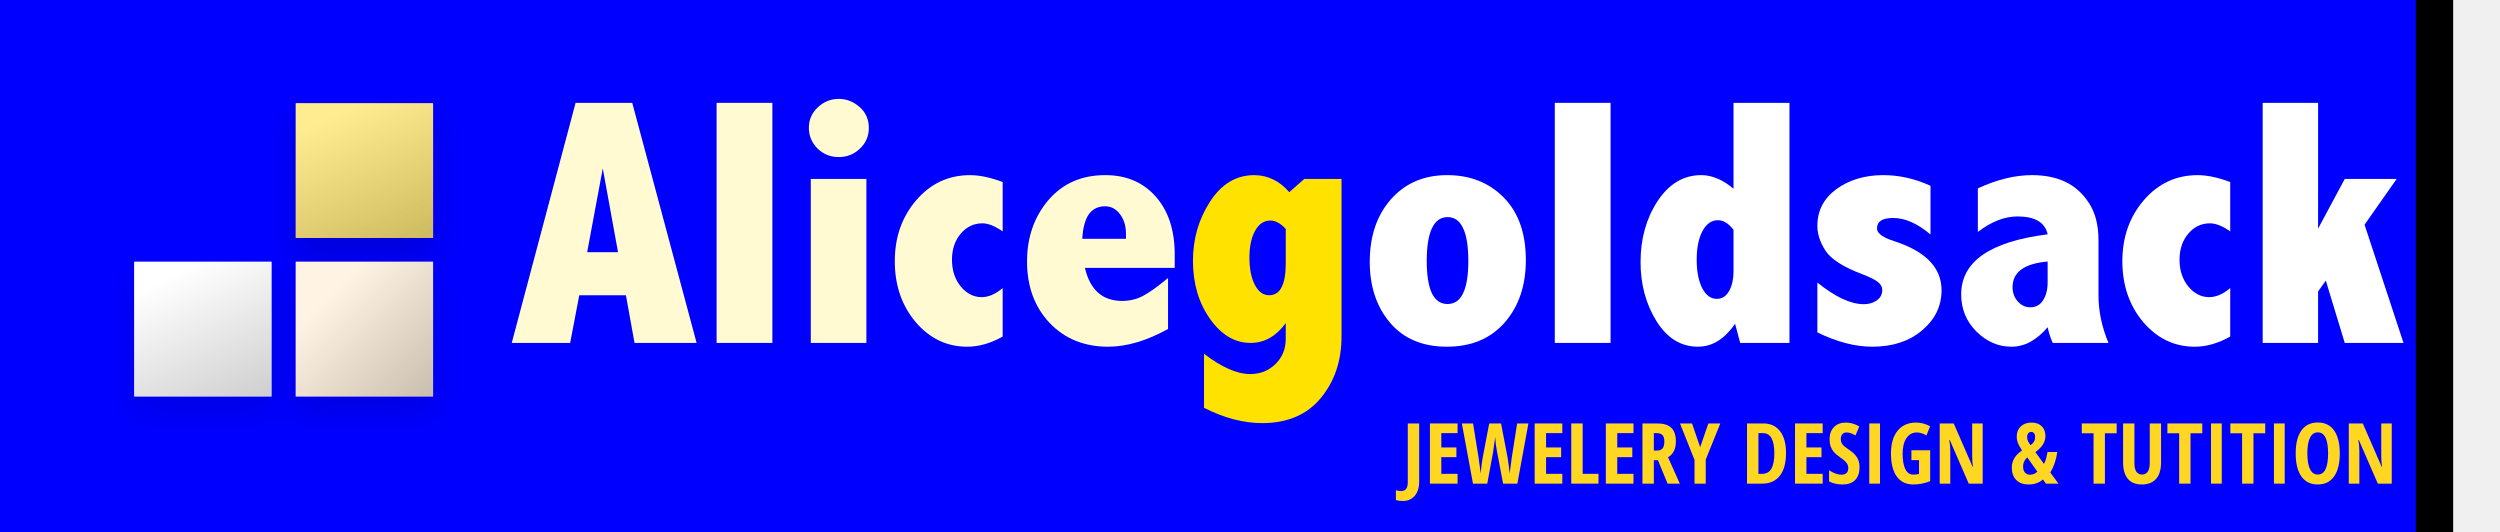
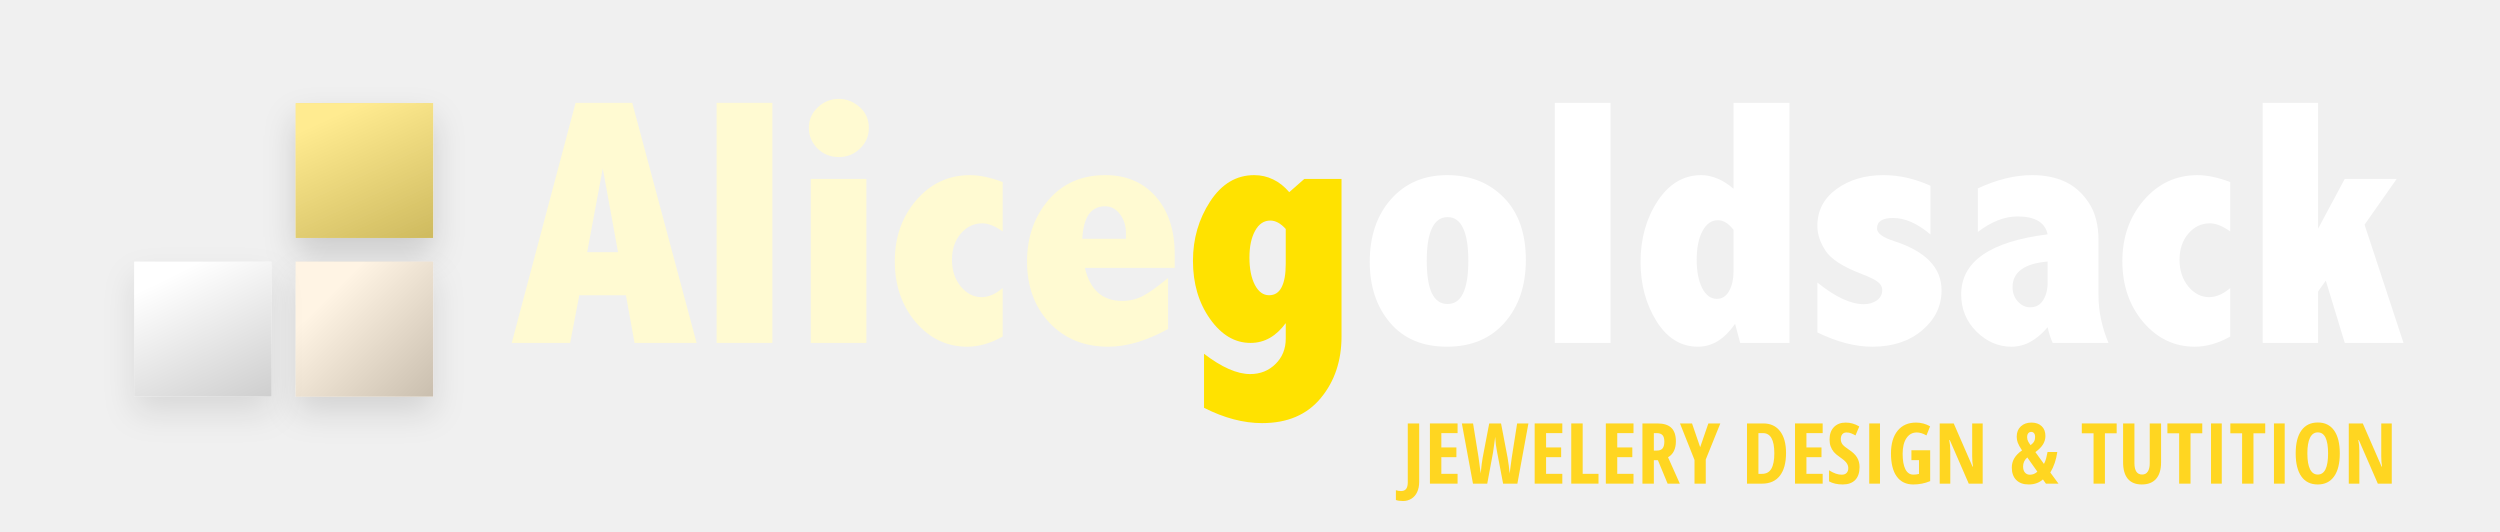
<svg xmlns="http://www.w3.org/2000/svg" xmlns:xlink="http://www.w3.org/1999/xlink" width="315px" height="67px" viewBox="0 0 315 67" version="1.1" id="svg2">
  <defs id="defs8">
    <linearGradient x1="28.5" y1="0" x2="49.715" y2="45.162" id="linearGradient-1" gradientUnits="userSpaceOnUse">
      <stop stop-color="#FFFFFF" stop-opacity="0.5" offset="0%" id="stop11" />
      <stop stop-color="#000000" stop-opacity="0.5" offset="100%" id="stop13" />
    </linearGradient>
    <filter x="-50%" y="-50%" width="200%" height="200%" filterUnits="objectBoundingBox" id="filter-2">
      <feOffset dx="0" dy="2" in="SourceAlpha" result="shadowOffsetOuter1" id="feOffset16" />
      <feGaussianBlur stdDeviation="2" in="shadowOffsetOuter1" result="shadowBlurOuter1" id="feGaussianBlur18" />
      <feColorMatrix values="0 0 0 0 0   0 0 0 0 0   0 0 0 0 0  0 0 0 0.155 0" in="shadowBlurOuter1" type="matrix" result="shadowMatrixOuter1" id="feColorMatrix20" />
      <feMerge id="feMerge22">
        <feMergeNode in="shadowMatrixOuter1" id="feMergeNode24" />
        <feMergeNode in="SourceGraphic" id="feMergeNode26" />
      </feMerge>
    </filter>
    <rect id="path-3" x="20" y="0" width="17" height="17" />
    <linearGradient x1="28.5" y1="20" x2="59.321" y2="50.319" id="linearGradient-4" gradientUnits="userSpaceOnUse">
      <stop stop-color="#FFFFFF" stop-opacity="0.5" offset="0%" id="stop30" />
      <stop stop-color="#000000" stop-opacity="0.5" offset="100%" id="stop32" />
    </linearGradient>
    <filter x="-50%" y="-50%" width="200%" height="200%" filterUnits="objectBoundingBox" id="filter-5">
      <feOffset dx="0" dy="2" in="SourceAlpha" result="shadowOffsetOuter1" id="feOffset35" />
      <feGaussianBlur stdDeviation="2" in="shadowOffsetOuter1" result="shadowBlurOuter1" id="feGaussianBlur37" />
      <feColorMatrix values="0 0 0 0 0   0 0 0 0 0   0 0 0 0 0  0 0 0 0.119 0" in="shadowBlurOuter1" type="matrix" result="shadowMatrixOuter1" id="feColorMatrix39" />
      <feMerge id="feMerge41">
        <feMergeNode in="shadowMatrixOuter1" id="feMergeNode43" />
        <feMergeNode in="SourceGraphic" id="feMergeNode45" />
      </feMerge>
    </filter>
    <rect id="path-6" x="20" y="20" width="17" height="17" />
    <linearGradient x1="8.5" y1="20" x2="31.071" y2="65.022" id="linearGradient-7" gradientUnits="userSpaceOnUse">
      <stop stop-color="#FFFFFF" stop-opacity="0.5" offset="0%" id="stop49" />
      <stop stop-color="#000000" stop-opacity="0.5" offset="100%" id="stop51" />
    </linearGradient>
    <filter x="-50%" y="-50%" width="200%" height="200%" filterUnits="objectBoundingBox" id="filter-8">
      <feOffset dx="0" dy="2" in="SourceAlpha" result="shadowOffsetOuter1" id="feOffset54" />
      <feGaussianBlur stdDeviation="2" in="shadowOffsetOuter1" result="shadowBlurOuter1" id="feGaussianBlur56" />
      <feColorMatrix values="0 0 0 0 0   0 0 0 0 0   0 0 0 0 0  0 0 0 0.099 0" in="shadowBlurOuter1" type="matrix" result="shadowMatrixOuter1" id="feColorMatrix58" />
      <feMerge id="feMerge60">
        <feMergeNode in="shadowMatrixOuter1" id="feMergeNode62" />
        <feMergeNode in="SourceGraphic" id="feMergeNode64" />
      </feMerge>
    </filter>
    <rect id="path-9" x="0" y="20" width="17" height="17" />
  </defs>
  <g id="Page-1" stroke="none" stroke-width="1" fill="none" fill-rule="evenodd">
-     <rect style="fill:#0000ff;fill-rule:evenodd;stroke:#000000;stroke-width:4.705px;stroke-linecap:butt;stroke-linejoin:miter;stroke-opacity:1" id="rect8183" width="480.572" height="88.265" x="-173.824" y="-14.495" />
    <g transform="scale(1.009531,0.9905587)" style="font-weight:bold;font-size:44.832px;font-family:'Abadi MT Condensed Extra Bold'" id="Alicegoldsack">
      <path d="m 71.839,13.082 7.071,0 8.034,30.537 -7.749,0 -1.073,-6.064 -5.823,0 -1.138,6.064 -7.29,0 7.968,-30.537 z m 3.393,8.34 -1.948,10.661 3.853,0 -1.904,-10.661 z" style="fill:#fffad2" id="path8239" />
      <path d="m 89.439,13.082 6.961,0 0,30.537 -6.961,0 0,-30.537 z" style="fill:#fffad2" id="path8241" />
      <path d="m 104.697,12.579 q 1.423,0 2.583,1.029 1.16,1.029 1.16,2.671 0,1.554 -1.116,2.627 -1.095,1.073 -2.627,1.073 -1.576,0 -2.671,-1.095 -1.073,-1.116 -1.073,-2.627 0,-1.532 1.116,-2.605 1.116,-1.073 2.627,-1.073 z m -3.502,10.179 6.939,0 0,20.862 -6.939,0 0,-20.862 z" style="fill:#fffad2" id="path8243" />
      <path d="m 125.143,42.81 q -2.255,1.292 -4.422,1.292 -3.809,0 -6.436,-3.13 -2.605,-3.152 -2.605,-7.749 0,-4.575 2.671,-7.749 2.693,-3.196 6.72,-3.196 1.773,0 4.072,0.876 l 0,6.283 q -1.423,-1.029 -2.539,-1.029 -1.598,0 -2.693,1.313 -1.095,1.313 -1.095,3.327 0,2.014 1.095,3.393 1.116,1.357 2.605,1.357 1.292,0 2.627,-1.16 l 0,6.173 z" style="fill:#fffad2" id="path8245" />
      <path d="m 145.785,41.846 q -4.006,2.255 -7.465,2.255 -4.509,0 -7.333,-3.043 -2.802,-3.043 -2.802,-7.793 0,-4.597 2.649,-7.793 2.671,-3.196 7.114,-3.196 3.94,0 6.304,2.736 2.364,2.736 2.364,7.333 l 0,1.729 -11.208,0 q 0.482,2.101 1.642,3.152 1.16,1.051 2.999,1.051 1.423,0 2.605,-0.635 1.182,-0.635 3.13,-2.277 l 0,6.48 z m -5.254,-11.471 0,-0.7 q 0,-1.423 -0.744,-2.43 -0.744,-1.007 -1.861,-1.007 -1.313,0 -2.036,1.029 -0.701,1.029 -0.81,3.108 l 5.451,0 z" style="fill:#fffad2" id="path8247" />
      <path d="m 160.474,41.102 q -0.898,1.248 -1.992,1.883 -1.095,0.635 -2.408,0.635 -2.933,0 -5.057,-3.065 -2.123,-3.065 -2.123,-7.377 0,-4.203 2.145,-7.552 2.145,-3.349 5.495,-3.349 1.27,0 2.364,0.547 1.095,0.525 2.014,1.62 l 1.883,-1.686 4.641,0 0,20.03 q 0,4.663 -2.583,7.837 -2.583,3.196 -7.333,3.196 -3.481,0 -7.246,-1.948 l 0,-6.874 q 3.305,2.583 5.757,2.583 1.904,0 3.174,-1.292 1.27,-1.27 1.27,-3.218 l 0,-1.97 z m 0,-11.974 q -0.482,-0.547 -0.963,-0.81 -0.482,-0.263 -0.963,-0.263 -1.204,0 -1.904,1.313 -0.701,1.292 -0.701,3.393 0,2.145 0.679,3.481 0.679,1.313 1.773,1.313 1.051,0 1.554,-1.007 0.525,-1.007 0.525,-2.999 l 0,-4.422 z" style="fill:#ffe200" id="path8249" />
      <path d="m 180.613,22.276 q 4.312,0 7.071,2.846 2.758,2.846 2.758,7.968 0,4.86 -2.649,7.946 -2.649,3.065 -7.202,3.065 -4.553,0 -7.093,-3.043 -2.539,-3.043 -2.539,-7.749 0,-4.903 2.649,-7.968 2.671,-3.065 7.005,-3.065 z m 0.066,5.341 q -1.292,0 -1.948,1.401 -0.657,1.379 -0.657,4.159 0,2.736 0.635,4.115 0.657,1.379 1.948,1.379 1.313,0 1.948,-1.357 0.657,-1.379 0.657,-4.115 0,-2.802 -0.657,-4.181 -0.635,-1.401 -1.926,-1.401 z" style="fill:#ffffff" id="path8251" />
      <path d="m 194.054,13.082 6.961,0 0,30.537 -6.961,0 0,-30.537 z" style="fill:#ffffff" id="path8253" />
      <path d="m 216.361,13.082 6.983,0 0,30.537 -6.151,0 -0.635,-2.43 q -0.985,1.445 -2.145,2.189 -1.16,0.722 -2.496,0.722 -3.174,0 -5.166,-3.24 -1.992,-3.262 -1.992,-7.53 0,-4.444 2.123,-7.749 2.145,-3.305 5.451,-3.305 1.007,0 2.014,0.438 1.007,0.416 2.014,1.292 l 0,-10.923 z m 0,16.155 q -0.46,-0.613 -0.941,-0.919 -0.482,-0.306 -1.007,-0.306 -1.204,0 -1.926,1.379 -0.722,1.379 -0.722,3.656 0,2.189 0.679,3.59 0.701,1.379 1.839,1.379 0.985,0 1.532,-1.007 0.547,-1.029 0.547,-2.452 l 0,-5.319 z" style="fill:#ffffff" id="path8255" />
      <path d="m 226.825,35.936 q 3.349,2.758 5.801,2.758 0.941,0 1.62,-0.482 0.679,-0.503 0.679,-1.313 0,-0.613 -0.547,-1.029 -0.525,-0.438 -1.992,-1.007 -3.502,-1.357 -4.531,-2.955 -1.029,-1.598 -1.029,-3.174 0,-2.911 2.386,-4.685 2.408,-1.773 5.845,-1.773 2.977,0 5.889,1.357 l 0,6.195 q -2.43,-2.101 -4.663,-2.101 -1.007,0 -1.51,0.328 -0.503,0.328 -0.503,1.007 0,0.919 2.167,1.62 5.889,1.948 5.889,6.239 0,3.021 -2.43,5.101 -2.408,2.08 -6.217,2.08 -3.196,0 -6.852,-1.817 l 0,-6.348 z" style="fill:#ffffff" id="path8257" />
      <path d="m 246.854,23.962 q 3.568,-1.686 6.764,-1.686 2.364,0 4.115,0.832 1.773,0.832 2.977,2.693 1.204,1.861 1.204,4.75 l 0,7.005 q 0,3.043 1.248,6.064 l -6.961,0 q -0.394,-0.876 -0.635,-1.992 -1.029,1.226 -2.167,1.861 -1.116,0.613 -2.364,0.613 -2.43,0 -4.356,-1.926 -1.904,-1.948 -1.904,-4.728 0,-6.261 10.792,-7.64 -0.241,-1.138 -1.182,-1.707 -0.941,-0.569 -2.583,-0.569 -2.408,0 -4.947,1.97 l 0,-5.538 z m 8.712,9.304 q -4.378,0.394 -4.378,3.262 0,1.073 0.657,1.817 0.657,0.744 1.554,0.744 1.051,0 1.598,-0.898 0.569,-0.898 0.569,-2.255 l 0,-2.671 z" style="fill:#ffffff" id="path8259" />
      <path d="m 278.355,42.81 q -2.255,1.292 -4.422,1.292 -3.809,0 -6.436,-3.13 -2.605,-3.152 -2.605,-7.749 0,-4.575 2.671,-7.749 2.693,-3.196 6.72,-3.196 1.773,0 4.072,0.876 l 0,6.283 q -1.423,-1.029 -2.539,-1.029 -1.598,0 -2.693,1.313 -1.095,1.313 -1.095,3.327 0,2.014 1.095,3.393 1.116,1.357 2.605,1.357 1.292,0 2.627,-1.16 l 0,6.173 z" style="fill:#ffffff" id="path8261" />
      <path d="m 282.405,13.082 6.917,0 0,16.002 3.327,-6.326 6.48,0 -4.006,5.823 4.86,15.039 -7.333,0 -2.364,-7.924 -0.963,1.379 0,6.545 -6.917,0 0,-30.537 z" style="fill:#ffffff" id="path8263" />
    </g>
    <g id="JEWELERY-DESIGN-&amp;-TU" style="font-weight:bold;font-size:10.64px;font-family:'Open Sans Condensed';fill:#ffd621" transform="matrix(1.017749,0,0,0.9986215,-7.516014,5.016468)">
      <path id="path8133" d="m 181.073,58.192 q -0.551,0 -0.873,-0.13 l 0,-1.231 q 0.338,0.104 0.639,0.104 0.431,0 0.629,-0.275 0.203,-0.275 0.203,-0.821 l 0,-7.434 1.413,0 0,7.362 q 0,0.748 -0.255,1.299 -0.249,0.551 -0.712,0.836 -0.457,0.291 -1.044,0.291 z" />
      <path id="path8135" d="m 187.837,56 -3.424,0 0,-7.596 3.424,0 0,1.221 -2.011,0 0,1.808 1.865,0 0,1.226 -1.865,0 0,2.104 2.011,0 0,1.236 z" />
      <path id="path8137" d="m 195.24,56 -1.766,0 -0.743,-3.98 q -0.171,-0.816 -0.244,-1.927 l -0.042,0.384 -0.213,1.564 L 191.51,56 l -1.766,0 -1.377,-7.596 1.387,0 0.681,4.286 q 0.099,0.644 0.265,2.021 0.13,-1.392 0.244,-1.99 l 0.81,-4.317 1.465,0 0.81,4.317 q 0.161,0.961 0.255,2 0.182,-1.538 0.265,-2.031 l 0.66,-4.286 1.398,0 L 195.24,56 Z" />
      <path id="path8139" d="m 200.805,56 -3.424,0 0,-7.596 3.424,0 0,1.221 -2.011,0 0,1.808 1.865,0 0,1.226 -1.865,0 0,2.104 2.011,0 0,1.236 z" />
      <path id="path8141" d="m 201.911,56 0,-7.596 1.413,0 0,6.359 1.959,0 0,1.236 -3.372,0 z" />
      <path id="path8143" d="m 209.616,56 -3.424,0 0,-7.596 3.424,0 0,1.221 -2.011,0 0,1.808 1.865,0 0,1.226 -1.865,0 0,2.104 2.011,0 0,1.236 z" />
      <path id="path8145" d="m 212.136,53.044 0,2.956 -1.413,0 0,-7.596 1.85,0 q 1.174,0 1.73,0.556 0.561,0.556 0.561,1.699 0,1.439 -0.972,2.011 L 215.351,56 l -1.512,0 -1.2,-2.956 -0.504,0 z m 0,-1.216 0.364,0 q 0.499,0 0.717,-0.281 0.218,-0.286 0.218,-0.847 0,-0.582 -0.234,-0.826 -0.229,-0.249 -0.712,-0.249 l -0.353,0 0,2.203 z" />
      <path id="path8147" d="m 217.871,51.402 1.013,-2.998 1.481,0 -1.803,4.551 0,3.044 -1.392,0 0,-2.987 -1.798,-4.608 1.491,0 1.008,2.998 z" />
      <path id="path8149" d="m 228.501,52.129 q 0,1.881 -0.769,2.878 Q 226.968,56 225.529,56 l -1.86,0 0,-7.596 2.031,0 q 1.325,0 2.063,0.982 0.738,0.977 0.738,2.743 z m -1.45,0.042 q 0,-2.546 -1.403,-2.546 l -0.566,0 0,5.138 0.457,0 q 0.774,0 1.143,-0.644 0.369,-0.649 0.369,-1.948 z" />
      <path id="path8151" d="m 233.036,56 -3.424,0 0,-7.596 3.424,0 0,1.221 -2.011,0 0,1.808 1.865,0 0,1.226 -1.865,0 0,2.104 2.011,0 0,1.236 z" />
      <path id="path8153" d="m 237.603,53.906 q 0,1.065 -0.54,1.631 -0.535,0.566 -1.548,0.566 -0.992,0 -1.688,-0.39 l 0,-1.398 q 0.852,0.556 1.564,0.556 0.405,0 0.608,-0.223 0.208,-0.223 0.208,-0.608 0,-0.379 -0.244,-0.691 -0.244,-0.317 -0.805,-0.701 -0.488,-0.338 -0.743,-0.644 -0.249,-0.312 -0.39,-0.696 -0.135,-0.384 -0.135,-0.894 0,-0.977 0.54,-1.548 0.546,-0.571 1.46,-0.571 0.873,0 1.678,0.488 l -0.468,1.133 q -0.249,-0.145 -0.525,-0.26 -0.27,-0.114 -0.582,-0.114 -0.343,0 -0.53,0.229 -0.182,0.223 -0.182,0.613 0,0.384 0.218,0.67 0.223,0.286 0.774,0.649 0.743,0.499 1.034,1.018 0.296,0.52 0.296,1.185 z" />
      <path id="path8155" d="m 238.803,56 0,-7.596 1.33,0 0,7.596 -1.33,0 z" />
      <path id="path8157" d="m 244.024,51.787 2.322,0 0,3.896 q -0.987,0.421 -2.099,0.421 -1.325,0 -2.042,-1.008 -0.712,-1.008 -0.712,-2.904 0,-1.829 0.816,-2.863 0.821,-1.034 2.291,-1.034 0.909,0 1.735,0.468 l -0.447,1.153 q -0.644,-0.374 -1.205,-0.374 -0.805,0 -1.278,0.722 -0.468,0.717 -0.468,1.959 0,1.278 0.338,1.959 0.343,0.681 0.992,0.681 0.343,0 0.696,-0.088 l 0,-1.74 -0.94,0 0,-1.247 z" />
      <path id="path8159" d="m 252.846,56 -1.725,0 -2.348,-5.502 -0.068,0 q 0.13,0.629 0.13,1.351 l 0,4.151 -1.309,0 0,-7.596 1.735,0 2.328,5.445 0.057,0 q -0.099,-0.546 -0.099,-1.299 l 0,-4.146 1.299,0 0,7.596 z" />
      <path id="path8161" d="m 260.675,56 -0.369,-0.53 q -0.707,0.634 -1.756,0.634 -0.998,0 -1.548,-0.566 -0.551,-0.566 -0.551,-1.569 0,-1.288 1.268,-2.161 -0.4,-0.618 -0.53,-0.977 -0.13,-0.358 -0.13,-0.759 0,-0.81 0.504,-1.294 0.504,-0.483 1.325,-0.483 0.79,0 1.257,0.452 0.468,0.447 0.468,1.242 0,0.546 -0.286,1.039 -0.286,0.488 -0.956,0.992 l 1.06,1.491 q 0.177,-0.322 0.275,-0.717 0.099,-0.395 0.171,-0.784 l 1.205,0 q -0.197,1.455 -0.862,2.587 L 262.229,56 l -1.553,0 z m -2.826,-2.161 q 0,0.483 0.229,0.759 0.229,0.275 0.623,0.275 0.52,0 0.914,-0.384 l -1.247,-1.798 q -0.52,0.468 -0.52,1.148 z m 1.486,-3.725 q 0,-0.338 -0.14,-0.488 -0.135,-0.156 -0.327,-0.156 -0.239,0 -0.379,0.171 -0.14,0.166 -0.14,0.488 0,0.286 0.119,0.53 0.125,0.239 0.307,0.488 0.317,-0.244 0.436,-0.473 0.125,-0.229 0.125,-0.561 z" />
      <path id="path8163" d="m 267.98,56 -1.408,0 0,-6.354 -1.455,0 0,-1.242 4.317,0 0,1.242 -1.455,0 0,6.354 z" />
      <path id="path8165" d="m 274.931,48.404 0,4.915 q 0,1.356 -0.613,2.073 -0.613,0.712 -1.772,0.712 -1.133,0 -1.725,-0.707 -0.592,-0.712 -0.592,-2.099 l 0,-4.894 1.403,0 0,4.998 q 0,1.449 0.961,1.449 0.447,0 0.691,-0.369 0.244,-0.369 0.244,-1.049 l 0,-5.029 1.403,0 z" />
      <path id="path8167" d="m 278.578,56 -1.408,0 0,-6.354 -1.455,0 0,-1.242 4.317,0 0,1.242 -1.455,0 0,6.354 z" />
      <path id="path8169" d="m 281.114,56 0,-7.596 1.33,0 0,7.596 -1.33,0 z" />
      <path id="path8171" d="m 286.371,56 -1.408,0 0,-6.354 -1.455,0 0,-1.242 4.317,0 0,1.242 -1.455,0 0,6.354 z" />
      <path id="path8173" d="m 288.907,56 0,-7.596 1.33,0 0,7.596 -1.33,0 z" />
      <path id="path8175" d="m 297.058,52.192 q 0,1.886 -0.707,2.899 -0.707,1.013 -2.021,1.013 -1.32,0 -2.026,-1.008 -0.707,-1.013 -0.707,-2.915 0,-1.886 0.707,-2.889 0.707,-1.008 2.037,-1.008 1.314,0 2.016,1.013 0.701,1.008 0.701,2.894 z m -4.016,0 q 0,1.299 0.327,1.979 0.327,0.681 0.961,0.681 1.278,0 1.278,-2.66 0,-2.66 -1.268,-2.66 -0.644,0 -0.972,0.681 -0.327,0.675 -0.327,1.979 z" />
      <path id="path8177" d="m 303.49,56 -1.725,0 -2.348,-5.502 -0.068,0 q 0.13,0.629 0.13,1.351 l 0,4.151 -1.309,0 0,-7.596 1.735,0 2.328,5.445 0.057,0 q -0.099,-0.546 -0.099,-1.299 l 0,-4.146 1.299,0 0,7.596 z" />
    </g>
    <g transform="matrix(1.017749,0,0,0.9986215,16.90995,13.00544)" id="Rectangle-1-+-Rectangle-1-Copy-+-Rectangle-1-Copy-2">
      <g style="filter:url(#filter-2)" id="Rectangle-1">
        <use height="100%" width="100%" y="0" x="0" style="fill:#ffd621" id="use88" xlink:href="#path-3" />
        <use height="100%" width="100%" y="0" x="0" style="fill:url(#linearGradient-1)" id="use90" xlink:href="#path-3" />
      </g>
      <g style="filter:url(#filter-5)" id="Rectangle-1-Copy">
        <use height="100%" width="100%" y="0" x="0" style="fill:#ffe9c9" id="use93" xlink:href="#path-6" />
        <use height="100%" width="100%" y="0" x="0" style="fill:url(#linearGradient-4)" id="use95" xlink:href="#path-6" />
      </g>
      <g style="filter:url(#filter-8)" id="Rectangle-1-Copy-2">
        <use height="100%" width="100%" y="0" x="0" style="fill:#ffffff" id="use98" xlink:href="#path-9" />
        <use height="100%" width="100%" y="0" x="0" style="fill:url(#linearGradient-7)" id="use100" xlink:href="#path-9" />
      </g>
    </g>
  </g>
</svg>
